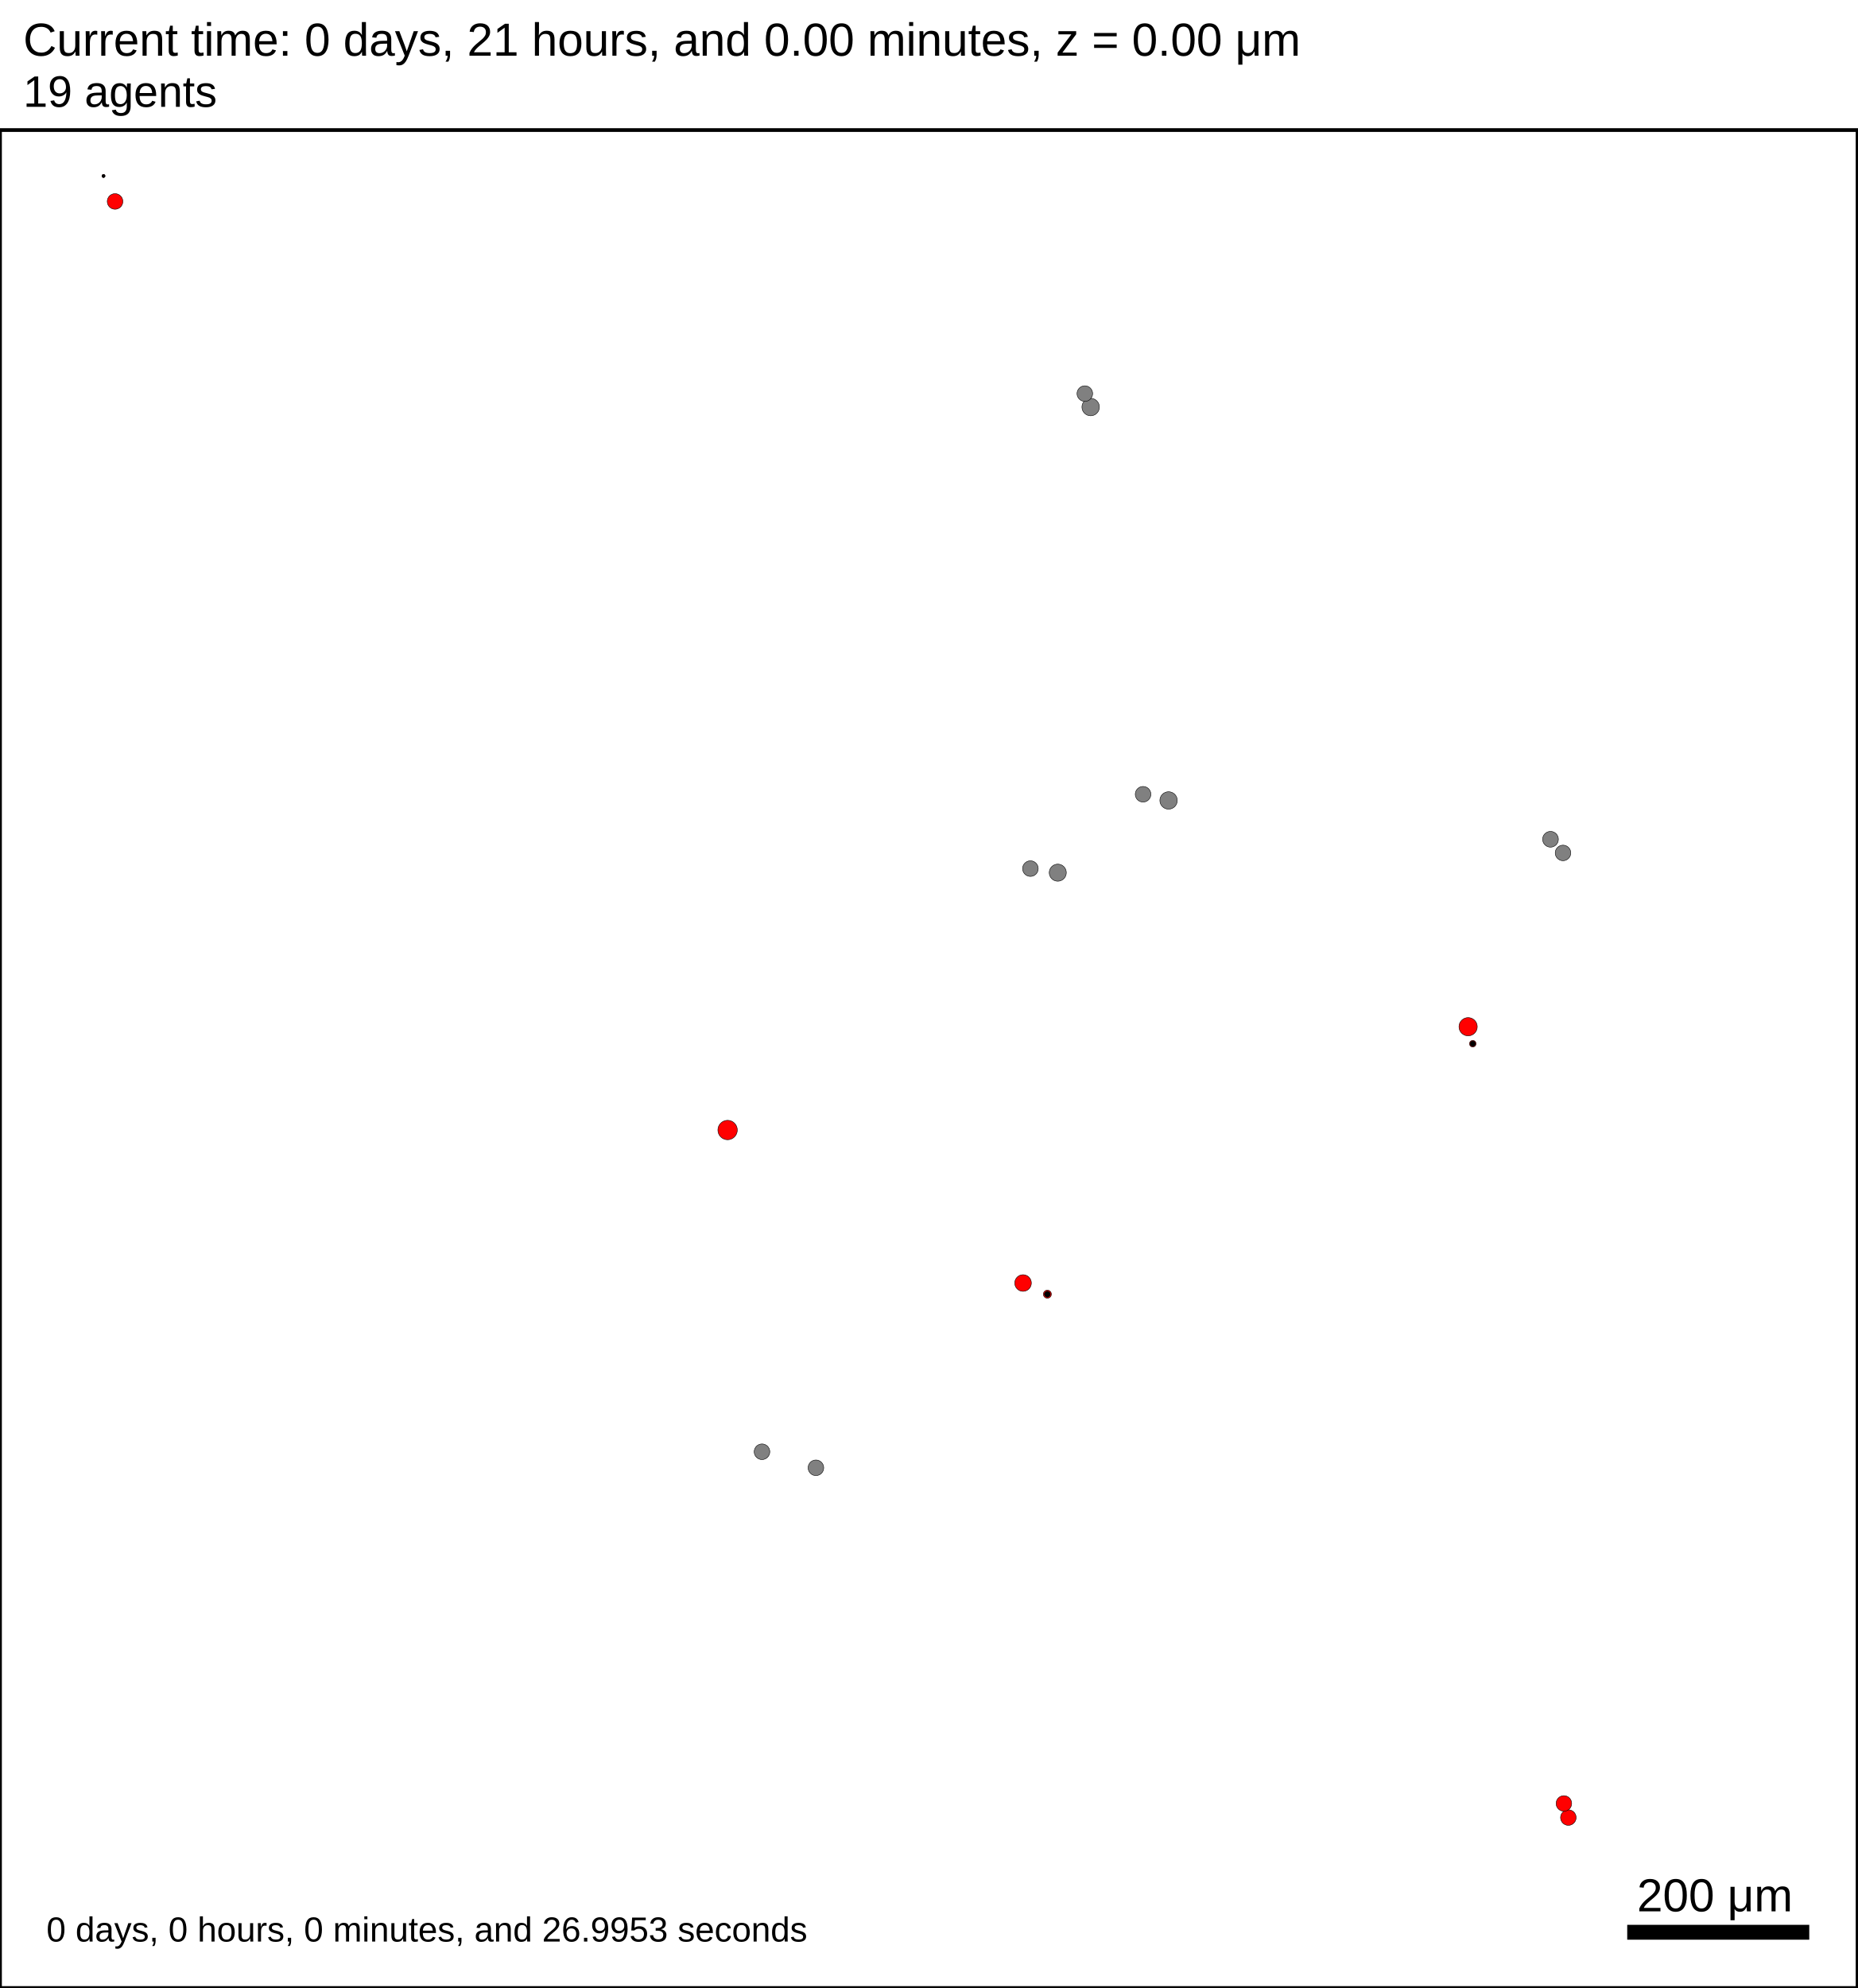
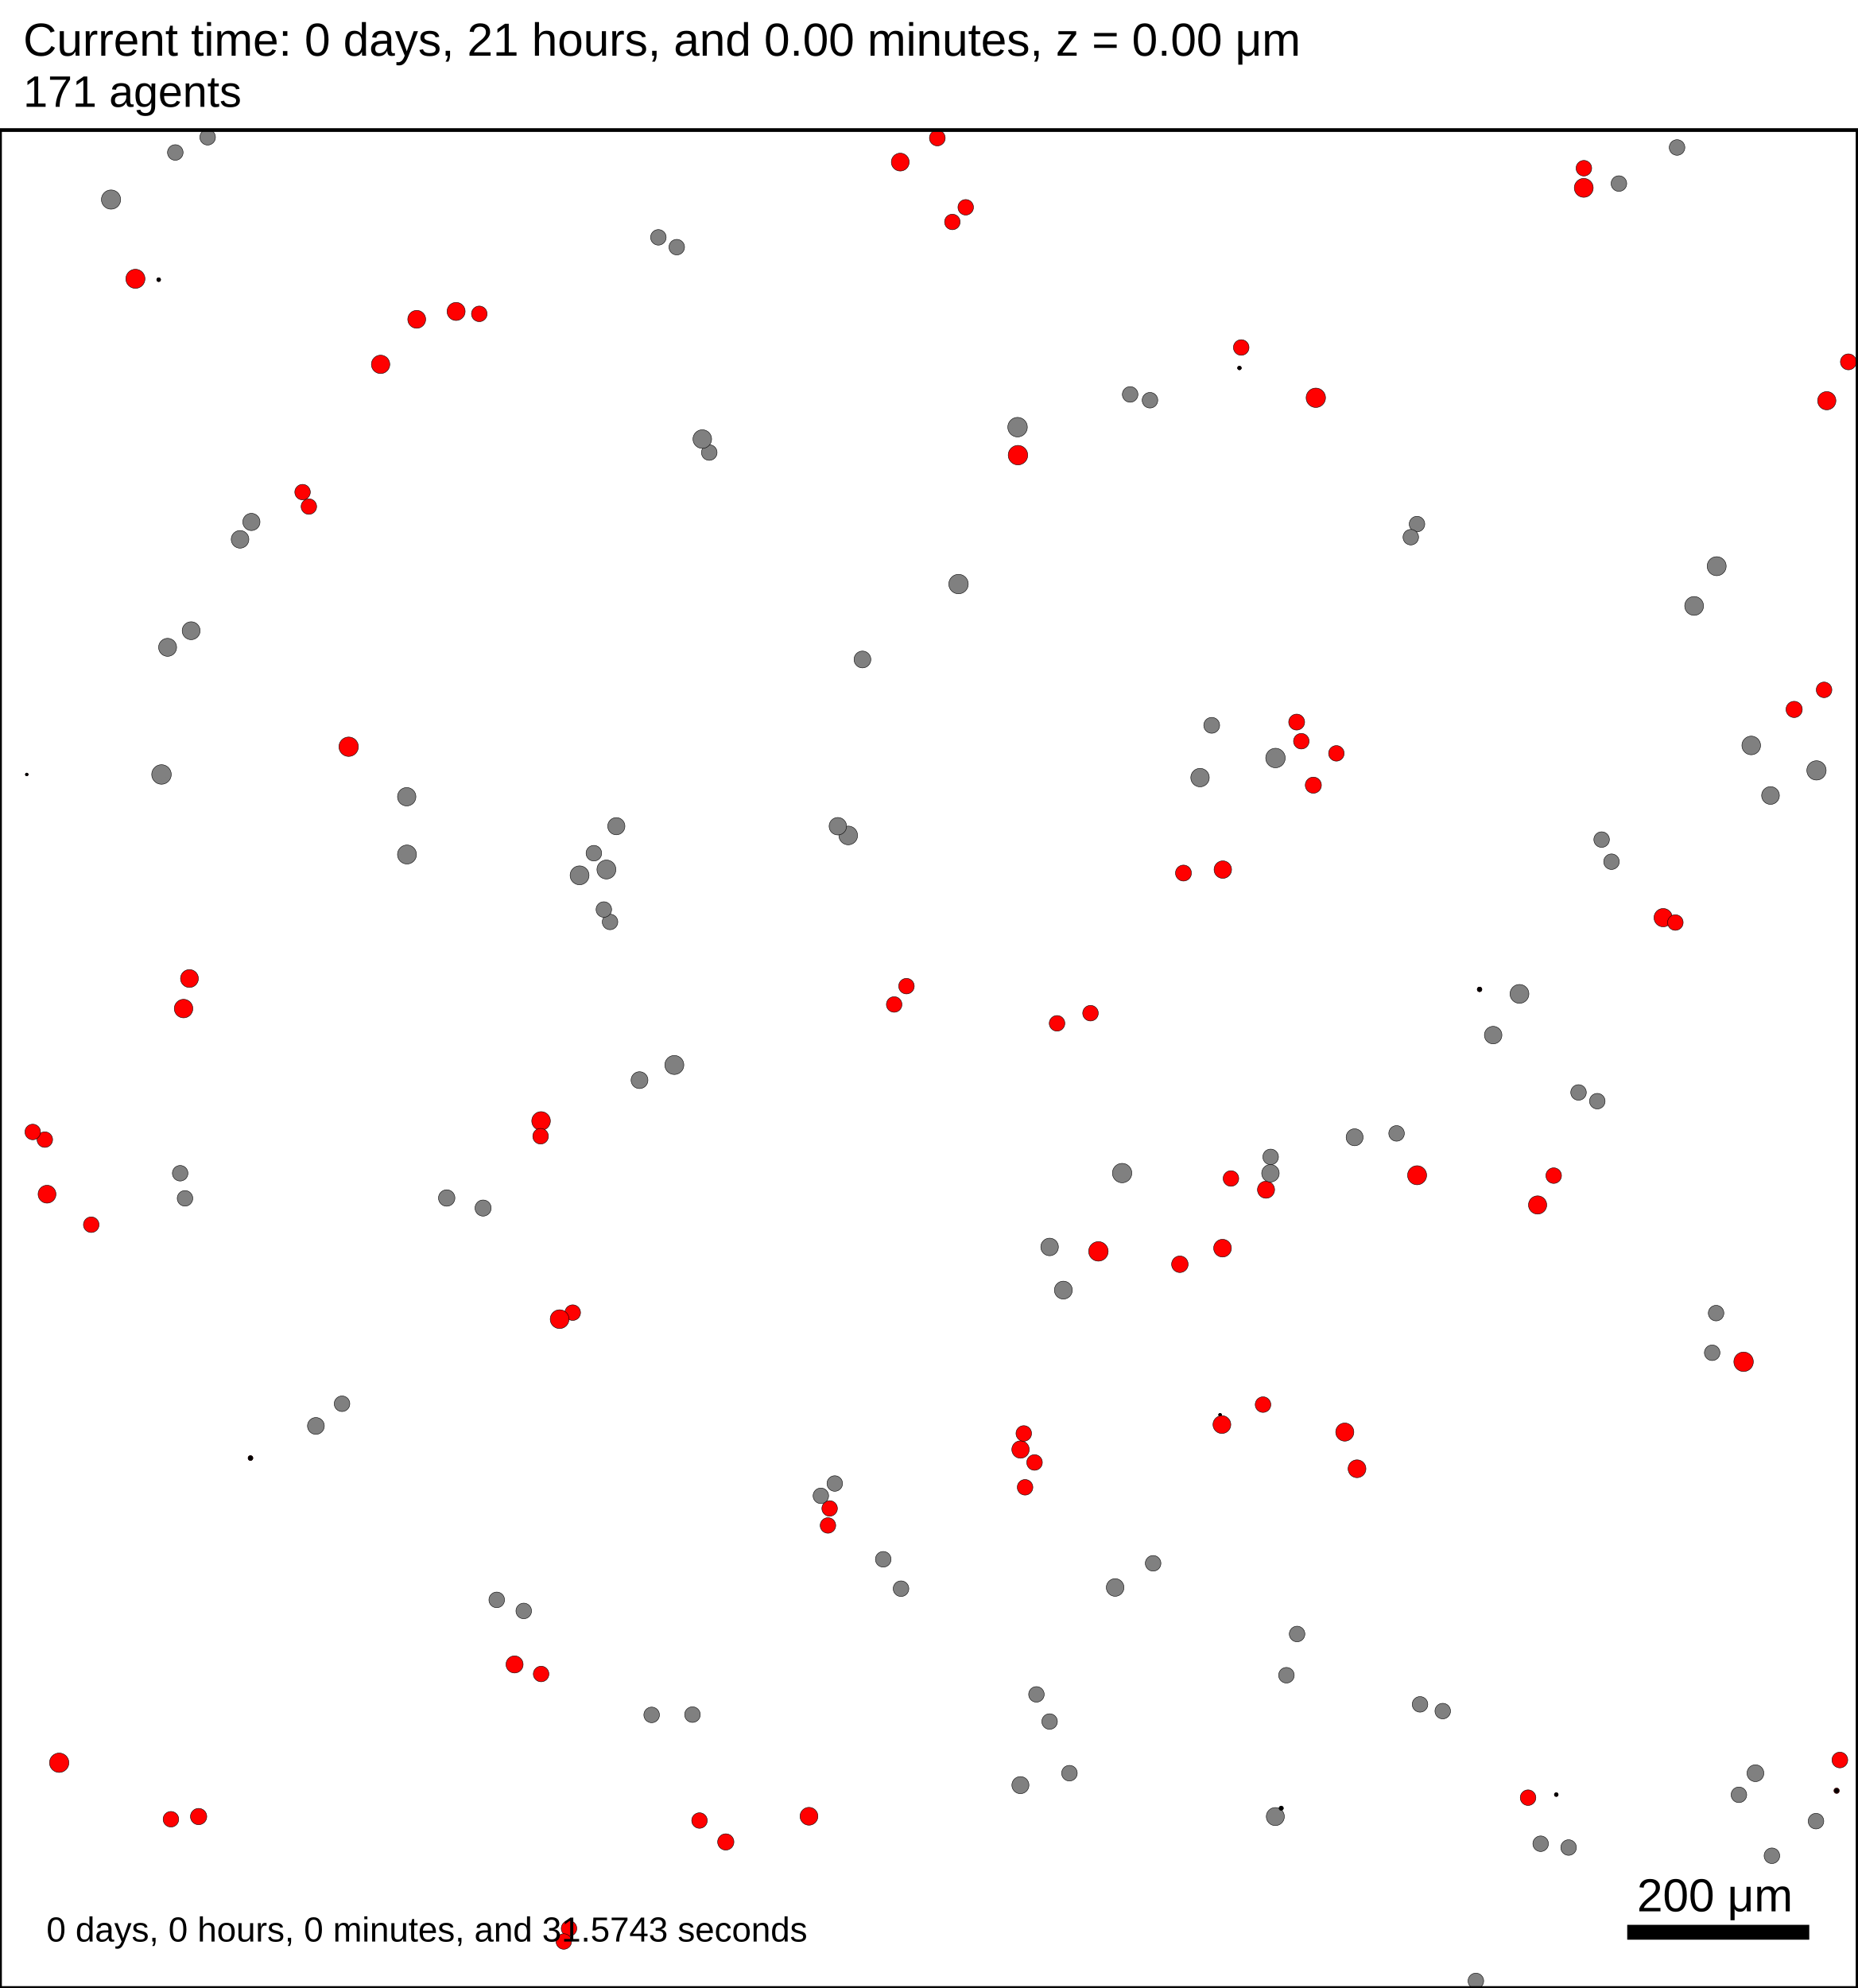
<svg xmlns="http://www.w3.org/2000/svg" version="1.1" width="2000" height="2140" id="svg2">
  <rect x="0" y="0" width="2000" height="2140" stroke-width="4" stroke="white" fill="white" />
  <text x="25" y="60" font-family="Arial" font-size="50" fill="black">
   Current time: 0 days, 21 hours, and 0.00 minutes, z = 0.00 μm
  </text>
  <text x="25" y="115" font-family="Arial" font-size="47.5" fill="black">
-    19 agents
+    171 agents
  </text>
  <g id="tissue" transform="translate(0,2140) scale(1,-1)">
    <g id="ECM">
  </g>
    <g id="cells">
-       <g id="cell0">
-         <circle cx="1138.89" cy="1200.61" r="9.19" stroke-width="0.5" stroke="black" fill="grey" />
-         <circle cx="1138.89" cy="1200.61" r="5.587" stroke-width="0.5" stroke="grey" fill="grey" />
+       <g id="cell104">
+         <circle cx="763.646" cy="1652.86" r="8.407" stroke-width="0.5" stroke="black" fill="grey" />
+         <circle cx="763.646" cy="1652.86" r="5.05" stroke-width="0.5" stroke="grey" fill="grey" />
      </g>
      <g id="cell1">
-         <circle cx="1682.86" cy="1221.85" r="8.373" stroke-width="0.5" stroke="black" fill="grey" />
-         <circle cx="1682.86" cy="1221.85" r="5.037" stroke-width="0.5" stroke="grey" fill="grey" />
+         <circle cx="1724.44" cy="1236.21" r="8.378" stroke-width="0.5" stroke="black" fill="grey" />
+         <circle cx="1724.44" cy="1236.21" r="5.039" stroke-width="0.5" stroke="grey" fill="grey" />
      </g>
      <g id="cell2">
-         <circle cx="1174.3" cy="1701.83" r="9.396" stroke-width="0.5" stroke="black" fill="grey" />
-         <circle cx="1174.3" cy="1701.83" r="5.715" stroke-width="0.5" stroke="grey" fill="grey" />
+         <circle cx="1095.59" cy="1680.18" r="10.521" stroke-width="0.5" stroke="black" fill="grey" />
+         <circle cx="1095.59" cy="1680.18" r="6.334" stroke-width="0.5" stroke="grey" fill="grey" />
      </g>
      <g id="cell3">
-         <circle cx="1258.18" cy="1278.35" r="9.367" stroke-width="0.5" stroke="black" fill="grey" />
-         <circle cx="1258.18" cy="1278.35" r="5.696" stroke-width="0.5" stroke="grey" fill="grey" />
+         <circle cx="1292.05" cy="1302.95" r="9.941" stroke-width="0.5" stroke="black" fill="grey" />
+         <circle cx="1292.05" cy="1302.95" r="6.033" stroke-width="0.5" stroke="grey" fill="grey" />
      </g>
      <g id="cell4">
-         <circle cx="878.488" cy="559.978" r="8.402" stroke-width="0.5" stroke="black" fill="grey" />
-         <circle cx="878.488" cy="559.978" r="5.048" stroke-width="0.5" stroke="grey" fill="grey" />
+         <circle cx="898.785" cy="543.065" r="8.37" stroke-width="0.5" stroke="black" fill="grey" />
+         <circle cx="898.785" cy="543.065" r="5.036" stroke-width="0.5" stroke="grey" fill="grey" />
      </g>
      <g id="cell5">
-         <circle cx="123.871" cy="1923.15" r="8.404" stroke-width="0.5" stroke="black" fill="red" />
-         <circle cx="123.871" cy="1923.15" r="5.049" stroke-width="0.5" stroke="red" fill="red" />
+         <circle cx="119.549" cy="1925.19" r="10.354" stroke-width="0.5" stroke="black" fill="grey" />
+         <circle cx="119.549" cy="1925.19" r="6.255" stroke-width="0.5" stroke="grey" fill="grey" />
      </g>
      <g id="cell6">
-         <circle cx="783.395" cy="923.578" r="10.461" stroke-width="0.5" stroke="black" fill="red" />
-         <circle cx="783.395" cy="923.578" r="6.307" stroke-width="0.5" stroke="red" fill="red" />
+         <circle cx="688.544" cy="977.27" r="9.081" stroke-width="0.5" stroke="black" fill="grey" />
+         <circle cx="688.544" cy="977.27" r="5.517" stroke-width="0.5" stroke="grey" fill="grey" />
      </g>
      <g id="cell7">
-         <circle cx="1585.71" cy="1016.5" r="3.531" stroke-width="0.5" stroke="black" fill="red" />
-         <circle cx="1585.71" cy="1016.5" r="2.904" stroke-width="0.5" stroke="black" fill="black" />
+         <circle cx="1607.66" cy="1025.76" r="9.437" stroke-width="0.5" stroke="black" fill="grey" />
+         <circle cx="1607.66" cy="1025.76" r="5.738" stroke-width="0.5" stroke="grey" fill="grey" />
      </g>
      <g id="cell8">
-         <circle cx="1127.68" cy="746.859" r="4.329" stroke-width="0.5" stroke="black" fill="red" />
-         <circle cx="1127.68" cy="746.859" r="3.188" stroke-width="0.5" stroke="black" fill="black" />
+         <circle cx="1144.89" cy="751.246" r="9.64" stroke-width="0.5" stroke="black" fill="grey" />
+         <circle cx="1144.89" cy="751.246" r="5.86" stroke-width="0.5" stroke="grey" fill="grey" />
      </g>
      <g id="cell9">
-         <circle cx="1688.61" cy="183.469" r="8.382" stroke-width="0.5" stroke="black" fill="red" />
-         <circle cx="1688.61" cy="183.469" r="5.041" stroke-width="0.5" stroke="red" fill="red" />
+         <circle cx="1688.89" cy="151.197" r="8.38" stroke-width="0.5" stroke="black" fill="grey" />
+         <circle cx="1688.89" cy="151.197" r="5.04" stroke-width="0.5" stroke="grey" fill="grey" />
+       </g>
+       <g id="cell10">
+         <circle cx="173.874" cy="1306.31" r="10.527" stroke-width="0.5" stroke="black" fill="grey" />
+         <circle cx="173.874" cy="1306.31" r="6.337" stroke-width="0.5" stroke="grey" fill="grey" />
      </g>
      <g id="cell11">
-         <circle cx="1580.7" cy="1034.77" r="9.838" stroke-width="0.5" stroke="black" fill="red" />
-         <circle cx="1580.7" cy="1034.77" r="5.975" stroke-width="0.5" stroke="red" fill="red" />
+         <circle cx="756.149" cy="1667.35" r="10.03" stroke-width="0.5" stroke="black" fill="grey" />
+         <circle cx="756.149" cy="1667.35" r="6.083" stroke-width="0.5" stroke="grey" fill="grey" />
      </g>
      <g id="cell12">
-         <circle cx="111.452" cy="1950.57" r="1.672" stroke-width="0.5" stroke="black" fill="red" />
-         <circle cx="111.452" cy="1950.57" r="1.634" stroke-width="0.5" stroke="black" fill="black" />
+         <circle cx="1528.91" cy="305.325" r="8.38" stroke-width="0.5" stroke="black" fill="grey" />
+         <circle cx="1528.91" cy="305.325" r="5.04" stroke-width="0.5" stroke="grey" fill="grey" />
      </g>
      <g id="cell13">
-         <circle cx="820.434" cy="577.247" r="8.402" stroke-width="0.5" stroke="black" fill="grey" />
-         <circle cx="820.434" cy="577.247" r="5.048" stroke-width="0.5" stroke="grey" fill="grey" />
+         <circle cx="1743.06" cy="1942.39" r="8.402" stroke-width="0.5" stroke="black" fill="grey" />
+         <circle cx="1743.06" cy="1942.39" r="5.048" stroke-width="0.5" stroke="grey" fill="grey" />
      </g>
      <g id="cell14">
-         <circle cx="1230.72" cy="1285.01" r="8.4" stroke-width="0.5" stroke="black" fill="grey" />
-         <circle cx="1230.72" cy="1285.01" r="5.048" stroke-width="0.5" stroke="grey" fill="grey" />
+         <circle cx="1525.66" cy="1575.85" r="8.376" stroke-width="0.5" stroke="black" fill="grey" />
+         <circle cx="1525.66" cy="1575.85" r="5.038" stroke-width="0.5" stroke="grey" fill="grey" />
      </g>
      <g id="cell15">
-         <circle cx="1109.42" cy="1204.98" r="8.4" stroke-width="0.5" stroke="black" fill="grey" />
-         <circle cx="1109.42" cy="1204.98" r="5.048" stroke-width="0.5" stroke="grey" fill="grey" />
+         <circle cx="1032.02" cy="1511.28" r="10.483" stroke-width="0.5" stroke="black" fill="grey" />
+         <circle cx="1032.02" cy="1511.28" r="6.317" stroke-width="0.5" stroke="grey" fill="grey" />
      </g>
      <g id="cell16">
-         <circle cx="1168.02" cy="1716.3" r="8.396" stroke-width="0.5" stroke="black" fill="grey" />
-         <circle cx="1168.02" cy="1716.3" r="5.046" stroke-width="0.5" stroke="grey" fill="grey" />
+         <circle cx="205.797" cy="1461.06" r="9.643" stroke-width="0.5" stroke="black" fill="grey" />
+         <circle cx="205.797" cy="1461.06" r="5.861" stroke-width="0.5" stroke="grey" fill="grey" />
      </g>
      <g id="cell17">
-         <circle cx="1101.5" cy="758.87" r="8.951" stroke-width="0.5" stroke="black" fill="red" />
-         <circle cx="1101.5" cy="758.87" r="5.436" stroke-width="0.5" stroke="red" fill="red" />
+         <circle cx="1115.91" cy="316.058" r="8.374" stroke-width="0.5" stroke="black" fill="grey" />
+         <circle cx="1115.91" cy="316.058" r="5.038" stroke-width="0.5" stroke="grey" fill="grey" />
      </g>
      <g id="cell18">
-         <circle cx="1683.81" cy="198.642" r="8.382" stroke-width="0.5" stroke="black" fill="red" />
-         <circle cx="1683.81" cy="198.642" r="5.041" stroke-width="0.5" stroke="red" fill="red" />
+         <circle cx="1848.32" cy="1530.51" r="10.239" stroke-width="0.5" stroke="black" fill="grey" />
+         <circle cx="1848.32" cy="1530.51" r="6.196" stroke-width="0.5" stroke="grey" fill="grey" />
      </g>
      <g id="cell19">
-         <circle cx="1669.4" cy="1236.55" r="8.474" stroke-width="0.5" stroke="black" fill="grey" />
-         <circle cx="1669.4" cy="1236.55" r="5.111" stroke-width="0.5" stroke="grey" fill="grey" />
+         <circle cx="199.184" cy="850.026" r="8.373" stroke-width="0.5" stroke="black" fill="grey" />
+         <circle cx="199.184" cy="850.026" r="5.037" stroke-width="0.5" stroke="grey" fill="grey" />
+       </g>
+       <g id="cell20">
+         <circle cx="534.822" cy="417.805" r="8.415" stroke-width="0.5" stroke="black" fill="grey" />
+         <circle cx="534.822" cy="417.805" r="5.06" stroke-width="0.5" stroke="grey" fill="grey" />
+       </g>
+       <g id="cell21">
+         <circle cx="1458.5" cy="915.767" r="9.142" stroke-width="0.5" stroke="black" fill="grey" />
+         <circle cx="1458.5" cy="915.767" r="5.559" stroke-width="0.5" stroke="grey" fill="grey" />
+       </g>
+       <g id="cell22">
+         <circle cx="1098.66" cy="218.373" r="9.195" stroke-width="0.5" stroke="black" fill="grey" />
+         <circle cx="1098.66" cy="218.373" r="5.589" stroke-width="0.5" stroke="grey" fill="grey" />
+       </g>
+       <g id="cell23">
+         <circle cx="663.582" cy="1250.63" r="9.263" stroke-width="0.5" stroke="black" fill="grey" />
+         <circle cx="663.582" cy="1250.63" r="5.632" stroke-width="0.5" stroke="grey" fill="grey" />
+       </g>
+       <g id="cell24">
+         <circle cx="1241.54" cy="457.158" r="8.397" stroke-width="0.5" stroke="black" fill="grey" />
+         <circle cx="1241.54" cy="457.158" r="5.046" stroke-width="0.5" stroke="grey" fill="grey" />
+       </g>
+       <g id="cell25">
+         <circle cx="728.662" cy="1873.96" r="8.366" stroke-width="0.5" stroke="black" fill="grey" />
+         <circle cx="728.662" cy="1873.96" r="5.034" stroke-width="0.5" stroke="grey" fill="grey" />
+       </g>
+       <g id="cell26">
+         <circle cx="1368.09" cy="894.635" r="8.401" stroke-width="0.5" stroke="black" fill="grey" />
+         <circle cx="1368.09" cy="894.635" r="5.048" stroke-width="0.5" stroke="grey" fill="grey" />
+       </g>
+       <g id="cell27">
+         <circle cx="1208.16" cy="877.238" r="10.449" stroke-width="0.5" stroke="black" fill="grey" />
+         <circle cx="1208.16" cy="877.238" r="6.301" stroke-width="0.5" stroke="grey" fill="grey" />
+       </g>
+       <g id="cell28">
+         <circle cx="1373.12" cy="184.537" r="9.72" stroke-width="0.5" stroke="black" fill="grey" />
+         <circle cx="1373.12" cy="184.537" r="5.907" stroke-width="0.5" stroke="grey" fill="grey" />
+       </g>
+       <g id="cell29">
+         <circle cx="1906.27" cy="1283.67" r="9.559" stroke-width="0.5" stroke="black" fill="grey" />
+         <circle cx="1906.27" cy="1283.67" r="5.811" stroke-width="0.5" stroke="grey" fill="grey" />
+       </g>
+       <g id="cell30">
+         <circle cx="1385.07" cy="336.675" r="8.394" stroke-width="0.5" stroke="black" fill="grey" />
+         <circle cx="1385.07" cy="336.675" r="5.045" stroke-width="0.5" stroke="grey" fill="grey" />
+       </g>
+       <g id="cell31">
+         <circle cx="745.556" cy="294.289" r="8.4" stroke-width="0.5" stroke="black" fill="grey" />
+         <circle cx="745.556" cy="294.289" r="5.048" stroke-width="0.5" stroke="grey" fill="grey" />
+       </g>
+       <g id="cell32">
+         <circle cx="656.821" cy="1147.57" r="8.366" stroke-width="0.5" stroke="black" fill="grey" />
+         <circle cx="656.821" cy="1147.57" r="5.034" stroke-width="0.5" stroke="grey" fill="grey" />
+       </g>
+       <g id="cell33">
+         <circle cx="652.92" cy="1204" r="10.207" stroke-width="0.5" stroke="black" fill="grey" />
+         <circle cx="652.92" cy="1204" r="6.179" stroke-width="0.5" stroke="grey" fill="grey" />
+       </g>
+       <g id="cell34">
+         <circle cx="913.278" cy="1240.68" r="10.076" stroke-width="0.5" stroke="black" fill="grey" />
+         <circle cx="913.278" cy="1240.68" r="6.108" stroke-width="0.5" stroke="grey" fill="grey" />
+       </g>
+       <g id="cell35">
+         <circle cx="1872.26" cy="207.964" r="8.387" stroke-width="0.5" stroke="black" fill="grey" />
+         <circle cx="1872.26" cy="207.964" r="5.043" stroke-width="0.5" stroke="grey" fill="grey" />
+       </g>
+       <g id="cell36">
+         <circle cx="438.192" cy="1220.17" r="10.218" stroke-width="0.5" stroke="black" fill="grey" />
+         <circle cx="438.192" cy="1220.17" r="6.185" stroke-width="0.5" stroke="grey" fill="grey" />
+       </g>
+       <g id="cell37">
+         <circle cx="1955.78" cy="1310.7" r="10.399" stroke-width="0.5" stroke="black" fill="grey" />
+         <circle cx="1955.78" cy="1310.7" r="6.277" stroke-width="0.5" stroke="grey" fill="grey" />
+       </g>
+       <g id="cell38">
+         <circle cx="520.135" cy="839.573" r="8.682" stroke-width="0.5" stroke="black" fill="grey" />
+         <circle cx="520.135" cy="839.573" r="5.252" stroke-width="0.5" stroke="grey" fill="grey" />
+       </g>
+       <g id="cell39">
+         <circle cx="950.966" cy="461.488" r="8.405" stroke-width="0.5" stroke="black" fill="grey" />
+         <circle cx="950.966" cy="461.488" r="5.049" stroke-width="0.5" stroke="grey" fill="grey" />
+       </g>
+       <g id="cell40">
+         <circle cx="368.245" cy="628.919" r="8.388" stroke-width="0.5" stroke="black" fill="grey" />
+         <circle cx="368.245" cy="628.919" r="5.043" stroke-width="0.5" stroke="grey" fill="grey" />
+       </g>
+       <g id="cell41">
+         <circle cx="1373.29" cy="1324.03" r="10.501" stroke-width="0.5" stroke="black" fill="grey" />
+         <circle cx="1373.29" cy="1324.03" r="6.325" stroke-width="0.5" stroke="grey" fill="grey" />
+       </g>
+       <g id="cell42">
+         <circle cx="270.666" cy="1578.14" r="9.268" stroke-width="0.5" stroke="black" fill="grey" />
+         <circle cx="270.666" cy="1578.14" r="5.634" stroke-width="0.5" stroke="grey" fill="grey" />
+       </g>
+       <g id="cell43">
+         <circle cx="1843.48" cy="683.792" r="8.378" stroke-width="0.5" stroke="black" fill="grey" />
+         <circle cx="1843.48" cy="683.792" r="5.039" stroke-width="0.5" stroke="grey" fill="grey" />
+       </g>
+       <g id="cell44">
+         <circle cx="1589.04" cy="7.592" r="8.413" stroke-width="0.5" stroke="black" fill="grey" />
+         <circle cx="1589.04" cy="7.592" r="5.052" stroke-width="0.5" stroke="grey" fill="grey" />
+       </g>
+       <g id="cell45">
+         <circle cx="1216.81" cy="1715.41" r="8.397" stroke-width="0.5" stroke="black" fill="grey" />
+         <circle cx="1216.81" cy="1715.41" r="5.046" stroke-width="0.5" stroke="grey" fill="grey" />
+       </g>
+       <g id="cell46">
+         <circle cx="188.747" cy="1975.86" r="8.394" stroke-width="0.5" stroke="black" fill="grey" />
+         <circle cx="188.747" cy="1975.86" r="5.045" stroke-width="0.5" stroke="grey" fill="grey" />
+       </g>
+       <g id="cell47">
+         <circle cx="1719.78" cy="954.64" r="8.375" stroke-width="0.5" stroke="black" fill="grey" />
+         <circle cx="1719.78" cy="954.64" r="5.038" stroke-width="0.5" stroke="grey" fill="grey" />
+       </g>
+       <g id="cell48">
+         <circle cx="1955.24" cy="179.618" r="8.395" stroke-width="0.5" stroke="black" fill="grey" />
+         <circle cx="1955.24" cy="179.618" r="5.046" stroke-width="0.5" stroke="grey" fill="grey" />
+       </g>
+       <g id="cell49">
+         <circle cx="928.587" cy="1430.1" r="9.047" stroke-width="0.5" stroke="black" fill="grey" />
+         <circle cx="928.587" cy="1430.1" r="5.493" stroke-width="0.5" stroke="grey" fill="grey" />
+       </g>
+       <g id="cell50">
+         <circle cx="50.632" cy="854.507" r="9.64" stroke-width="0.5" stroke="black" fill="red" />
+         <circle cx="50.632" cy="854.507" r="5.86" stroke-width="0.5" stroke="red" fill="red" />
+       </g>
+       <g id="cell51">
+         <circle cx="1980.95" cy="245.427" r="8.497" stroke-width="0.5" stroke="black" fill="red" />
+         <circle cx="1980.95" cy="245.427" r="5.12" stroke-width="0.5" stroke="red" fill="red" />
+       </g>
+       <g id="cell52">
+         <circle cx="582.559" cy="933.32" r="10.044" stroke-width="0.5" stroke="black" fill="red" />
+         <circle cx="582.559" cy="933.32" r="6.091" stroke-width="0.5" stroke="red" fill="red" />
+       </g>
+       <g id="cell53">
+         <circle cx="1359.86" cy="627.998" r="8.406" stroke-width="0.5" stroke="black" fill="red" />
+         <circle cx="1359.86" cy="627.998" r="5.05" stroke-width="0.5" stroke="red" fill="red" />
+       </g>
+       <g id="cell99">
+         <circle cx="1009.21" cy="1991.44" r="8.499" stroke-width="0.5" stroke="black" fill="red" />
+         <circle cx="1009.21" cy="1991.44" r="5.121" stroke-width="0.5" stroke="red" fill="red" />
+       </g>
+       <g id="cell55">
+         <circle cx="375.403" cy="1336.18" r="10.461" stroke-width="0.5" stroke="black" fill="red" />
+         <circle cx="375.403" cy="1336.18" r="6.307" stroke-width="0.5" stroke="red" fill="red" />
+       </g>
+       <g id="cell56">
+         <circle cx="1096.03" cy="1650.06" r="10.523" stroke-width="0.5" stroke="black" fill="red" />
+         <circle cx="1096.03" cy="1650.06" r="6.335" stroke-width="0.5" stroke="red" fill="red" />
+       </g>
+       <g id="cell57">
+         <circle cx="962.732" cy="1058.73" r="8.386" stroke-width="0.5" stroke="black" fill="red" />
+         <circle cx="962.732" cy="1058.73" r="5.042" stroke-width="0.5" stroke="red" fill="red" />
+       </g>
+       <g id="cell58">
+         <circle cx="170.859" cy="1838.94" r="2.118" stroke-width="0.5" stroke="black" fill="red" />
+         <circle cx="170.859" cy="1838.94" r="2.066" stroke-width="0.5" stroke="black" fill="black" />
+       </g>
+       <g id="cell59">
+         <circle cx="145.803" cy="1839.87" r="10.308" stroke-width="0.5" stroke="black" fill="red" />
+         <circle cx="145.803" cy="1839.87" r="6.231" stroke-width="0.5" stroke="red" fill="red" />
+       </g>
+       <g id="cell60">
+         <circle cx="612.649" cy="64.114" r="8.38" stroke-width="0.5" stroke="black" fill="red" />
+         <circle cx="612.649" cy="64.114" r="5.04" stroke-width="0.5" stroke="red" fill="red" />
+       </g>
+       <g id="cell61">
+         <circle cx="1645.24" cy="204.88" r="8.402" stroke-width="0.5" stroke="black" fill="red" />
+         <circle cx="1645.24" cy="204.88" r="5.048" stroke-width="0.5" stroke="red" fill="red" />
+       </g>
+       <g id="cell62">
+         <circle cx="1416.71" cy="1711.81" r="10.457" stroke-width="0.5" stroke="black" fill="red" />
+         <circle cx="1416.71" cy="1711.81" r="6.305" stroke-width="0.5" stroke="red" fill="red" />
+       </g>
+       <g id="cell63">
+         <circle cx="554.024" cy="348.315" r="9.226" stroke-width="0.5" stroke="black" fill="red" />
+         <circle cx="554.024" cy="348.315" r="5.609" stroke-width="0.5" stroke="red" fill="red" />
+       </g>
+       <g id="cell64">
+         <circle cx="1174.12" cy="1049.35" r="8.405" stroke-width="0.5" stroke="black" fill="red" />
+         <circle cx="1174.12" cy="1049.35" r="5.049" stroke-width="0.5" stroke="red" fill="red" />
+       </g>
+       <g id="cell65">
+         <circle cx="332.55" cy="1594.7" r="8.368" stroke-width="0.5" stroke="black" fill="red" />
+         <circle cx="332.55" cy="1594.7" r="5.035" stroke-width="0.5" stroke="red" fill="red" />
+       </g>
+       <g id="cell66">
+         <circle cx="63.727" cy="242.476" r="10.449" stroke-width="0.5" stroke="black" fill="red" />
+         <circle cx="63.727" cy="242.476" r="6.301" stroke-width="0.5" stroke="red" fill="red" />
+       </g>
+       <g id="cell67">
+         <circle cx="1098.79" cy="579.652" r="9.395" stroke-width="0.5" stroke="black" fill="red" />
+         <circle cx="1098.79" cy="579.652" r="5.715" stroke-width="0.5" stroke="red" fill="red" />
+       </g>
+       <g id="cell68">
+         <circle cx="1461.07" cy="558.953" r="9.613" stroke-width="0.5" stroke="black" fill="red" />
+         <circle cx="1461.07" cy="558.953" r="5.844" stroke-width="0.5" stroke="red" fill="red" />
+       </g>
+       <g id="cell69">
+         <circle cx="893.256" cy="516.214" r="8.374" stroke-width="0.5" stroke="black" fill="red" />
+         <circle cx="893.256" cy="516.214" r="5.038" stroke-width="0.5" stroke="red" fill="red" />
+       </g>
+       <g id="cell70">
+         <circle cx="1182.63" cy="792.954" r="10.531" stroke-width="0.5" stroke="black" fill="red" />
+         <circle cx="1182.63" cy="792.954" r="6.339" stroke-width="0.5" stroke="red" fill="red" />
+       </g>
+       <g id="cell71">
+         <circle cx="1790.71" cy="1152.18" r="9.878" stroke-width="0.5" stroke="black" fill="red" />
+         <circle cx="1790.71" cy="1152.18" r="5.998" stroke-width="0.5" stroke="red" fill="red" />
+       </g>
+       <g id="cell72">
+         <circle cx="516.036" cy="1802.15" r="8.407" stroke-width="0.5" stroke="black" fill="red" />
+         <circle cx="516.036" cy="1802.15" r="5.05" stroke-width="0.5" stroke="red" fill="red" />
+       </g>
+       <g id="cell73">
+         <circle cx="1363.11" cy="859.332" r="9.225" stroke-width="0.5" stroke="black" fill="red" />
+         <circle cx="1363.11" cy="859.332" r="5.609" stroke-width="0.5" stroke="red" fill="red" />
+       </g>
+       <g id="cell74">
+         <circle cx="1705.2" cy="1937.79" r="10.195" stroke-width="0.5" stroke="black" fill="red" />
+         <circle cx="1705.2" cy="1937.79" r="6.173" stroke-width="0.5" stroke="red" fill="red" />
+       </g>
+       <g id="cell75">
+         <circle cx="269.703" cy="570.451" r="2.658" stroke-width="0.5" stroke="black" fill="red" />
+         <circle cx="269.703" cy="570.451" r="2.488" stroke-width="0.5" stroke="black" fill="black" />
+       </g>
+       <g id="cell76">
+         <circle cx="1655.5" cy="842.897" r="9.835" stroke-width="0.5" stroke="black" fill="red" />
+         <circle cx="1655.5" cy="842.897" r="5.974" stroke-width="0.5" stroke="red" fill="red" />
+       </g>
+       <g id="cell77">
+         <circle cx="1336.4" cy="1765.94" r="8.405" stroke-width="0.5" stroke="black" fill="red" />
+         <circle cx="1336.4" cy="1765.94" r="5.049" stroke-width="0.5" stroke="red" fill="red" />
+       </g>
+       <g id="cell78">
+         <circle cx="1102.28" cy="596.968" r="8.394" stroke-width="0.5" stroke="black" fill="red" />
+         <circle cx="1102.28" cy="596.968" r="5.045" stroke-width="0.5" stroke="red" fill="red" />
+       </g>
+       <g id="cell79">
+         <circle cx="1963.94" cy="1397.4" r="8.402" stroke-width="0.5" stroke="black" fill="red" />
+         <circle cx="1963.94" cy="1397.4" r="5.048" stroke-width="0.5" stroke="red" fill="red" />
+       </g>
+       <g id="cell80">
+         <circle cx="1438.86" cy="1329.04" r="8.38" stroke-width="0.5" stroke="black" fill="red" />
+         <circle cx="1438.86" cy="1329.04" r="5.04" stroke-width="0.5" stroke="red" fill="red" />
+       </g>
+       <g id="cell81">
+         <circle cx="1039.77" cy="1916.85" r="8.374" stroke-width="0.5" stroke="black" fill="red" />
+         <circle cx="1039.77" cy="1916.85" r="5.038" stroke-width="0.5" stroke="red" fill="red" />
+       </g>
+       <g id="cell82">
+         <circle cx="1316.26" cy="796.402" r="9.558" stroke-width="0.5" stroke="black" fill="red" />
+         <circle cx="1316.26" cy="796.402" r="5.811" stroke-width="0.5" stroke="red" fill="red" />
+       </g>
+       <g id="cell83">
+         <circle cx="1274.21" cy="1200.19" r="8.597" stroke-width="0.5" stroke="black" fill="red" />
+         <circle cx="1274.21" cy="1200.19" r="5.195" stroke-width="0.5" stroke="red" fill="red" />
+       </g>
+       <g id="cell84">
+         <circle cx="48.263" cy="913.251" r="8.387" stroke-width="0.5" stroke="black" fill="red" />
+         <circle cx="48.263" cy="913.251" r="5.043" stroke-width="0.5" stroke="red" fill="red" />
+       </g>
+       <g id="cell85">
+         <circle cx="1401.1" cy="1342.12" r="8.394" stroke-width="0.5" stroke="black" fill="red" />
+         <circle cx="1401.1" cy="1342.12" r="5.045" stroke-width="0.5" stroke="red" fill="red" />
+       </g>
+       <g id="cell86">
+         <circle cx="616.636" cy="727.002" r="8.407" stroke-width="0.5" stroke="black" fill="red" />
+         <circle cx="616.636" cy="727.002" r="5.05" stroke-width="0.5" stroke="red" fill="red" />
+       </g>
+       <g id="cell87">
+         <circle cx="1525.76" cy="874.885" r="10.273" stroke-width="0.5" stroke="black" fill="red" />
+         <circle cx="1525.76" cy="874.885" r="6.213" stroke-width="0.5" stroke="red" fill="red" />
+       </g>
+       <g id="cell88">
+         <circle cx="184.035" cy="181.653" r="8.399" stroke-width="0.5" stroke="black" fill="red" />
+         <circle cx="184.035" cy="181.653" r="5.047" stroke-width="0.5" stroke="red" fill="red" />
+       </g>
+       <g id="cell89">
+         <circle cx="197.639" cy="1054.31" r="9.995" stroke-width="0.5" stroke="black" fill="red" />
+         <circle cx="197.639" cy="1054.31" r="6.064" stroke-width="0.5" stroke="red" fill="red" />
+       </g>
+       <g id="cell134">
+         <circle cx="1803.83" cy="1146.93" r="8.401" stroke-width="0.5" stroke="black" fill="red" />
+         <circle cx="1803.83" cy="1146.93" r="5.048" stroke-width="0.5" stroke="red" fill="red" />
+       </g>
+       <g id="cell91">
+         <circle cx="28.833" cy="1306.32" r="1.528" stroke-width="0.5" stroke="black" fill="red" />
+         <circle cx="28.833" cy="1306.32" r="1.506" stroke-width="0.5" stroke="black" fill="black" />
+       </g>
+       <g id="cell92">
+         <circle cx="1313.66" cy="616.996" r="1.612" stroke-width="0.5" stroke="black" fill="red" />
+         <circle cx="1313.66" cy="616.996" r="1.603" stroke-width="0.5" stroke="black" fill="black" />
+       </g>
+       <g id="cell93">
+         <circle cx="409.78" cy="1747.77" r="9.921" stroke-width="0.5" stroke="black" fill="red" />
+         <circle cx="409.78" cy="1747.77" r="6.022" stroke-width="0.5" stroke="red" fill="red" />
+       </g>
+       <g id="cell94">
+         <circle cx="781.433" cy="157.23" r="8.779" stroke-width="0.5" stroke="black" fill="red" />
+         <circle cx="781.433" cy="157.23" r="5.325" stroke-width="0.5" stroke="red" fill="red" />
+       </g>
+       <g id="cell95">
+         <circle cx="1990.15" cy="1750.46" r="8.606" stroke-width="0.5" stroke="black" fill="red" />
+         <circle cx="1990.15" cy="1750.46" r="5.198" stroke-width="0.5" stroke="red" fill="red" />
+       </g>
+       <g id="cell96">
+         <circle cx="1593.02" cy="1074.96" r="2.575" stroke-width="0.5" stroke="black" fill="red" />
+         <circle cx="1593.02" cy="1074.96" r="2.429" stroke-width="0.5" stroke="black" fill="black" />
+       </g>
+       <g id="cell97">
+         <circle cx="871.003" cy="184.854" r="9.622" stroke-width="0.5" stroke="black" fill="red" />
+         <circle cx="871.003" cy="184.854" r="5.847" stroke-width="0.5" stroke="red" fill="red" />
+       </g>
+       <g id="cell98">
+         <circle cx="1877.29" cy="674.102" r="10.512" stroke-width="0.5" stroke="black" fill="red" />
+         <circle cx="1877.29" cy="674.102" r="6.33" stroke-width="0.5" stroke="red" fill="red" />
+       </g>
+       <g id="cell101">
+         <circle cx="437.9" cy="1282.35" r="9.903" stroke-width="0.5" stroke="black" fill="grey" />
+         <circle cx="437.9" cy="1282.35" r="6.011" stroke-width="0.5" stroke="grey" fill="grey" />
+       </g>
+       <g id="cell102">
+         <circle cx="602.532" cy="719.971" r="10.134" stroke-width="0.5" stroke="black" fill="red" />
+         <circle cx="602.532" cy="719.971" r="6.14" stroke-width="0.5" stroke="red" fill="red" />
+       </g>
+       <g id="cell103">
+         <circle cx="491.073" cy="1804.75" r="9.748" stroke-width="0.5" stroke="black" fill="red" />
+         <circle cx="491.073" cy="1804.75" r="5.922" stroke-width="0.5" stroke="red" fill="red" />
+       </g>
+       <g id="cell105">
+         <circle cx="726.05" cy="993.6" r="10.239" stroke-width="0.5" stroke="black" fill="grey" />
+         <circle cx="726.05" cy="993.6" r="6.196" stroke-width="0.5" stroke="grey" fill="grey" />
+       </g>
+       <g id="cell106">
+         <circle cx="258.45" cy="1559.42" r="9.501" stroke-width="0.5" stroke="black" fill="grey" />
+         <circle cx="258.45" cy="1559.42" r="5.776" stroke-width="0.5" stroke="grey" fill="grey" />
+       </g>
+       <g id="cell107">
+         <circle cx="1824.04" cy="1487.74" r="10.146" stroke-width="0.5" stroke="black" fill="grey" />
+         <circle cx="1824.04" cy="1487.74" r="6.147" stroke-width="0.5" stroke="grey" fill="grey" />
+       </g>
+       <g id="cell108">
+         <circle cx="624.015" cy="1197.74" r="10.184" stroke-width="0.5" stroke="black" fill="grey" />
+         <circle cx="624.015" cy="1197.74" r="6.167" stroke-width="0.5" stroke="grey" fill="grey" />
+       </g>
+       <g id="cell109">
+         <circle cx="1151.45" cy="231.242" r="8.406" stroke-width="0.5" stroke="black" fill="grey" />
+         <circle cx="1151.45" cy="231.242" r="5.05" stroke-width="0.5" stroke="grey" fill="grey" />
+       </g>
+       <g id="cell110">
+         <circle cx="1304.62" cy="1359.22" r="8.539" stroke-width="0.5" stroke="black" fill="grey" />
+         <circle cx="1304.62" cy="1359.22" r="5.148" stroke-width="0.5" stroke="grey" fill="grey" />
+       </g>
+       <g id="cell111">
+         <circle cx="1635.98" cy="1070.12" r="10.159" stroke-width="0.5" stroke="black" fill="grey" />
+         <circle cx="1635.98" cy="1070.12" r="6.154" stroke-width="0.5" stroke="grey" fill="grey" />
+       </g>
+       <g id="cell112">
+         <circle cx="203.985" cy="1086.66" r="9.644" stroke-width="0.5" stroke="black" fill="red" />
+         <circle cx="203.985" cy="1086.66" r="5.862" stroke-width="0.5" stroke="red" fill="red" />
+       </g>
+       <g id="cell113">
+         <circle cx="1315.59" cy="606.514" r="9.617" stroke-width="0.5" stroke="black" fill="red" />
+         <circle cx="1315.59" cy="606.514" r="5.845" stroke-width="0.5" stroke="red" fill="red" />
+       </g>
+       <g id="cell114">
+         <circle cx="902.087" cy="1250.6" r="9.405" stroke-width="0.5" stroke="black" fill="grey" />
+         <circle cx="902.087" cy="1250.6" r="5.718" stroke-width="0.5" stroke="grey" fill="grey" />
+       </g>
+       <g id="cell115">
+         <circle cx="1705.34" cy="1958.93" r="8.406" stroke-width="0.5" stroke="black" fill="red" />
+         <circle cx="1705.34" cy="1958.93" r="5.05" stroke-width="0.5" stroke="red" fill="red" />
+       </g>
+       <g id="cell116">
+         <circle cx="1885.51" cy="1337.55" r="10.045" stroke-width="0.5" stroke="black" fill="grey" />
+         <circle cx="1885.51" cy="1337.55" r="6.091" stroke-width="0.5" stroke="grey" fill="grey" />
+       </g>
+       <g id="cell117">
+         <circle cx="480.954" cy="850.402" r="8.841" stroke-width="0.5" stroke="black" fill="grey" />
+         <circle cx="480.954" cy="850.402" r="5.36" stroke-width="0.5" stroke="grey" fill="grey" />
+       </g>
+       <g id="cell118">
+         <circle cx="970.115" cy="429.847" r="8.405" stroke-width="0.5" stroke="black" fill="grey" />
+         <circle cx="970.115" cy="429.847" r="5.049" stroke-width="0.5" stroke="grey" fill="grey" />
+       </g>
+       <g id="cell119">
+         <circle cx="1138.1" cy="1038.42" r="8.405" stroke-width="0.5" stroke="black" fill="red" />
+         <circle cx="1138.1" cy="1038.42" r="5.049" stroke-width="0.5" stroke="red" fill="red" />
+       </g>
+       <g id="cell120">
+         <circle cx="448.675" cy="1796.27" r="9.643" stroke-width="0.5" stroke="black" fill="red" />
+         <circle cx="448.675" cy="1796.27" r="5.861" stroke-width="0.5" stroke="red" fill="red" />
+       </g>
+       <g id="cell121">
+         <circle cx="582.048" cy="916.883" r="8.405" stroke-width="0.5" stroke="black" fill="red" />
+         <circle cx="582.048" cy="916.883" r="5.049" stroke-width="0.5" stroke="red" fill="red" />
+       </g>
+       <g id="cell122">
+         <circle cx="1334.49" cy="1743.88" r="2.047" stroke-width="0.5" stroke="black" fill="red" />
+         <circle cx="1334.49" cy="1743.88" r="1.931" stroke-width="0.5" stroke="black" fill="black" />
+       </g>
+       <g id="cell123">
+         <circle cx="180.457" cy="1443.17" r="9.696" stroke-width="0.5" stroke="black" fill="grey" />
+         <circle cx="180.457" cy="1443.17" r="5.892" stroke-width="0.5" stroke="grey" fill="grey" />
+       </g>
+       <g id="cell124">
+         <circle cx="1966.85" cy="1708.66" r="9.859" stroke-width="0.5" stroke="black" fill="red" />
+         <circle cx="1966.85" cy="1708.66" r="5.987" stroke-width="0.5" stroke="red" fill="red" />
+       </g>
+       <g id="cell125">
+         <circle cx="1270.34" cy="779.081" r="8.92" stroke-width="0.5" stroke="black" fill="red" />
+         <circle cx="1270.34" cy="779.081" r="5.413" stroke-width="0.5" stroke="red" fill="red" />
+       </g>
+       <g id="cell126">
+         <circle cx="1379.46" cy="193.518" r="2.381" stroke-width="0.5" stroke="black" fill="grey" />
+         <circle cx="1379.46" cy="193.518" r="2.149" stroke-width="0.5" stroke="black" fill="black" />
+       </g>
+       <g id="cell127">
+         <circle cx="1805.66" cy="1981.23" r="8.402" stroke-width="0.5" stroke="black" fill="grey" />
+         <circle cx="1805.66" cy="1981.23" r="5.048" stroke-width="0.5" stroke="grey" fill="grey" />
+       </g>
+       <g id="cell128">
+         <circle cx="1931.73" cy="1376.34" r="8.758" stroke-width="0.5" stroke="black" fill="red" />
+         <circle cx="1931.73" cy="1376.34" r="5.305" stroke-width="0.5" stroke="red" fill="red" />
+       </g>
+       <g id="cell129">
+         <circle cx="1675.61" cy="208.194" r="2.113" stroke-width="0.5" stroke="black" fill="red" />
+         <circle cx="1675.61" cy="208.194" r="1.976" stroke-width="0.5" stroke="black" fill="black" />
+       </g>
+       <g id="cell130">
+         <circle cx="1447.91" cy="598.43" r="9.768" stroke-width="0.5" stroke="black" fill="red" />
+         <circle cx="1447.91" cy="598.43" r="5.935" stroke-width="0.5" stroke="red" fill="red" />
+       </g>
+       <g id="cell131">
+         <circle cx="639.398" cy="1221.57" r="8.401" stroke-width="0.5" stroke="black" fill="grey" />
+         <circle cx="639.398" cy="1221.57" r="5.048" stroke-width="0.5" stroke="grey" fill="grey" />
+       </g>
+       <g id="cell132">
+         <circle cx="1367.87" cy="876.996" r="9.433" stroke-width="0.5" stroke="black" fill="grey" />
+         <circle cx="1367.87" cy="876.996" r="5.736" stroke-width="0.5" stroke="grey" fill="grey" />
+       </g>
+       <g id="cell133">
+         <circle cx="98.235" cy="821.645" r="8.401" stroke-width="0.5" stroke="black" fill="red" />
+         <circle cx="98.235" cy="821.645" r="5.048" stroke-width="0.5" stroke="red" fill="red" />
+       </g>
+       <g id="cell135">
+         <circle cx="701.618" cy="293.976" r="8.4" stroke-width="0.5" stroke="black" fill="grey" />
+         <circle cx="701.618" cy="293.976" r="5.048" stroke-width="0.5" stroke="grey" fill="grey" />
+       </g>
+       <g id="cell136">
+         <circle cx="1672.83" cy="874.486" r="8.4" stroke-width="0.5" stroke="black" fill="red" />
+         <circle cx="1672.83" cy="874.486" r="5.048" stroke-width="0.5" stroke="red" fill="red" />
+       </g>
+       <g id="cell137">
+         <circle cx="1130.09" cy="797.701" r="9.464" stroke-width="0.5" stroke="black" fill="grey" />
+         <circle cx="1130.09" cy="797.701" r="5.755" stroke-width="0.5" stroke="grey" fill="grey" />
+       </g>
+       <g id="cell138">
+         <circle cx="969.297" cy="1965.51" r="9.639" stroke-width="0.5" stroke="black" fill="red" />
+         <circle cx="969.297" cy="1965.51" r="5.86" stroke-width="0.5" stroke="red" fill="red" />
+       </g>
+       <g id="cell139">
+         <circle cx="582.612" cy="338.015" r="8.399" stroke-width="0.5" stroke="black" fill="red" />
+         <circle cx="582.612" cy="338.015" r="5.047" stroke-width="0.5" stroke="red" fill="red" />
+       </g>
+       <g id="cell140">
+         <circle cx="213.852" cy="184.556" r="8.795" stroke-width="0.5" stroke="black" fill="red" />
+         <circle cx="213.852" cy="184.556" r="5.331" stroke-width="0.5" stroke="red" fill="red" />
+       </g>
+       <g id="cell141">
+         <circle cx="1325.34" cy="871.397" r="8.399" stroke-width="0.5" stroke="black" fill="red" />
+         <circle cx="1325.34" cy="871.397" r="5.047" stroke-width="0.5" stroke="red" fill="red" />
+       </g>
+       <g id="cell142">
+         <circle cx="1977.45" cy="212.35" r="2.971" stroke-width="0.5" stroke="black" fill="red" />
+         <circle cx="1977.45" cy="212.35" r="2.453" stroke-width="0.5" stroke="black" fill="black" />
+       </g>
+       <g id="cell143">
+         <circle cx="1200.65" cy="431.14" r="9.493" stroke-width="0.5" stroke="black" fill="grey" />
+         <circle cx="1200.65" cy="431.14" r="5.773" stroke-width="0.5" stroke="grey" fill="grey" />
+       </g>
+       <g id="cell144">
+         <circle cx="1238.15" cy="1709.17" r="8.397" stroke-width="0.5" stroke="black" fill="grey" />
+         <circle cx="1238.15" cy="1709.17" r="5.046" stroke-width="0.5" stroke="grey" fill="grey" />
+       </g>
+       <g id="cell145">
+         <circle cx="1907.77" cy="142.349" r="8.395" stroke-width="0.5" stroke="black" fill="grey" />
+         <circle cx="1907.77" cy="142.349" r="5.046" stroke-width="0.5" stroke="grey" fill="grey" />
+       </g>
+       <g id="cell146">
+         <circle cx="563.906" cy="405.889" r="8.395" stroke-width="0.5" stroke="black" fill="grey" />
+         <circle cx="563.906" cy="405.889" r="5.046" stroke-width="0.5" stroke="grey" fill="grey" />
+       </g>
+       <g id="cell147">
+         <circle cx="1396.56" cy="381.075" r="8.394" stroke-width="0.5" stroke="black" fill="grey" />
+         <circle cx="1396.56" cy="381.075" r="5.045" stroke-width="0.5" stroke="grey" fill="grey" />
+       </g>
+       <g id="cell148">
+         <circle cx="1316.58" cy="1203.9" r="9.428" stroke-width="0.5" stroke="black" fill="red" />
+         <circle cx="1316.58" cy="1203.9" r="5.734" stroke-width="0.5" stroke="red" fill="red" />
+       </g>
+       <g id="cell149">
+         <circle cx="223.58" cy="1992.24" r="8.394" stroke-width="0.5" stroke="black" fill="grey" />
+         <circle cx="223.58" cy="1992.24" r="5.045" stroke-width="0.5" stroke="grey" fill="grey" />
+       </g>
+       <g id="cell150">
+         <circle cx="1103.68" cy="538.995" r="8.394" stroke-width="0.5" stroke="black" fill="red" />
+         <circle cx="1103.68" cy="538.995" r="5.045" stroke-width="0.5" stroke="red" fill="red" />
+       </g>
+       <g id="cell151">
+         <circle cx="1113.87" cy="565.711" r="8.414" stroke-width="0.5" stroke="black" fill="red" />
+         <circle cx="1113.87" cy="565.711" r="5.059" stroke-width="0.5" stroke="red" fill="red" />
+       </g>
+       <g id="cell152">
+         <circle cx="1396.1" cy="1362.71" r="8.596" stroke-width="0.5" stroke="black" fill="red" />
+         <circle cx="1396.1" cy="1362.71" r="5.194" stroke-width="0.5" stroke="red" fill="red" />
+       </g>
+       <g id="cell153">
+         <circle cx="1503.66" cy="919.946" r="8.388" stroke-width="0.5" stroke="black" fill="grey" />
+         <circle cx="1503.66" cy="919.946" r="5.043" stroke-width="0.5" stroke="grey" fill="grey" />
+       </g>
+       <g id="cell154">
+         <circle cx="340.132" cy="605.046" r="9.065" stroke-width="0.5" stroke="black" fill="grey" />
+         <circle cx="340.132" cy="605.046" r="5.51" stroke-width="0.5" stroke="grey" fill="grey" />
+       </g>
+       <g id="cell155">
+         <circle cx="1890.04" cy="231.221" r="9.064" stroke-width="0.5" stroke="black" fill="grey" />
+         <circle cx="1890.04" cy="231.221" r="5.51" stroke-width="0.5" stroke="grey" fill="grey" />
+       </g>
+       <g id="cell156">
+         <circle cx="35.247" cy="921.473" r="8.387" stroke-width="0.5" stroke="black" fill="red" />
+         <circle cx="35.247" cy="921.473" r="5.043" stroke-width="0.5" stroke="red" fill="red" />
+       </g>
+       <g id="cell157">
+         <circle cx="975.976" cy="1078.45" r="8.386" stroke-width="0.5" stroke="black" fill="red" />
+         <circle cx="975.976" cy="1078.45" r="5.042" stroke-width="0.5" stroke="red" fill="red" />
+       </g>
+       <g id="cell158">
+         <circle cx="753.138" cy="180.265" r="8.381" stroke-width="0.5" stroke="black" fill="red" />
+         <circle cx="753.138" cy="180.265" r="5.04" stroke-width="0.5" stroke="red" fill="red" />
+       </g>
+       <g id="cell159">
+         <circle cx="607.019" cy="50.053" r="8.38" stroke-width="0.5" stroke="black" fill="red" />
+         <circle cx="607.019" cy="50.053" r="5.04" stroke-width="0.5" stroke="red" fill="red" />
+       </g>
+       <g id="cell160">
+         <circle cx="1414.04" cy="1294.79" r="8.698" stroke-width="0.5" stroke="black" fill="red" />
+         <circle cx="1414.04" cy="1294.79" r="5.27" stroke-width="0.5" stroke="red" fill="red" />
+       </g>
+       <g id="cell161">
+         <circle cx="1658.8" cy="155.29" r="8.38" stroke-width="0.5" stroke="black" fill="grey" />
+         <circle cx="1658.8" cy="155.29" r="5.04" stroke-width="0.5" stroke="grey" fill="grey" />
+       </g>
+       <g id="cell162">
+         <circle cx="1553.37" cy="298.088" r="8.38" stroke-width="0.5" stroke="black" fill="grey" />
+         <circle cx="1553.37" cy="298.088" r="5.04" stroke-width="0.5" stroke="grey" fill="grey" />
+       </g>
+       <g id="cell163">
+         <circle cx="1735.06" cy="1212.42" r="8.378" stroke-width="0.5" stroke="black" fill="grey" />
+         <circle cx="1735.06" cy="1212.42" r="5.039" stroke-width="0.5" stroke="grey" fill="grey" />
+       </g>
+       <g id="cell164">
+         <circle cx="1847.69" cy="726.474" r="8.378" stroke-width="0.5" stroke="black" fill="grey" />
+         <circle cx="1847.69" cy="726.474" r="5.039" stroke-width="0.5" stroke="grey" fill="grey" />
+       </g>
+       <g id="cell165">
+         <circle cx="1518.98" cy="1561.74" r="8.376" stroke-width="0.5" stroke="black" fill="grey" />
+         <circle cx="1518.98" cy="1561.74" r="5.038" stroke-width="0.5" stroke="grey" fill="grey" />
+       </g>
+       <g id="cell166">
+         <circle cx="1699.58" cy="964.016" r="8.375" stroke-width="0.5" stroke="black" fill="grey" />
+         <circle cx="1699.58" cy="964.016" r="5.038" stroke-width="0.5" stroke="grey" fill="grey" />
+       </g>
+       <g id="cell167">
+         <circle cx="891.444" cy="497.911" r="8.374" stroke-width="0.5" stroke="black" fill="red" />
+         <circle cx="891.444" cy="497.911" r="5.038" stroke-width="0.5" stroke="red" fill="red" />
+       </g>
+       <g id="cell168">
+         <circle cx="1130.1" cy="286.837" r="8.374" stroke-width="0.5" stroke="black" fill="grey" />
+         <circle cx="1130.1" cy="286.837" r="5.038" stroke-width="0.5" stroke="grey" fill="grey" />
+       </g>
+       <g id="cell169">
+         <circle cx="1025.38" cy="1901.07" r="8.374" stroke-width="0.5" stroke="black" fill="red" />
+         <circle cx="1025.38" cy="1901.07" r="5.038" stroke-width="0.5" stroke="red" fill="red" />
+       </g>
+       <g id="cell170">
+         <circle cx="193.974" cy="877.043" r="8.373" stroke-width="0.5" stroke="black" fill="grey" />
+         <circle cx="193.974" cy="877.043" r="5.037" stroke-width="0.5" stroke="grey" fill="grey" />
+       </g>
+       <g id="cell171">
+         <circle cx="883.794" cy="529.824" r="8.37" stroke-width="0.5" stroke="black" fill="grey" />
+         <circle cx="883.794" cy="529.824" r="5.036" stroke-width="0.5" stroke="grey" fill="grey" />
+       </g>
+       <g id="cell172">
+         <circle cx="325.768" cy="1610.25" r="8.368" stroke-width="0.5" stroke="black" fill="red" />
+         <circle cx="325.768" cy="1610.25" r="5.035" stroke-width="0.5" stroke="red" fill="red" />
+       </g>
+       <g id="cell173">
+         <circle cx="650.147" cy="1160.93" r="8.366" stroke-width="0.5" stroke="black" fill="grey" />
+         <circle cx="650.147" cy="1160.93" r="5.034" stroke-width="0.5" stroke="grey" fill="grey" />
+       </g>
+       <g id="cell174">
+         <circle cx="708.861" cy="1884.5" r="8.366" stroke-width="0.5" stroke="black" fill="grey" />
+         <circle cx="708.861" cy="1884.5" r="5.034" stroke-width="0.5" stroke="grey" fill="grey" />
      </g>
    </g>
  </g>
  <rect x="1750" y="2070" width="200" height="20" stroke-width="4" stroke="rgb(255,255,255)" fill="rgb(0,0,0)" />
  <text x="1762.5" y="2057.5" font-family="Arial" font-size="50" fill="black">
   200 μm
  </text>
  <text x="50" y="2090" font-family="Arial" font-size="37.5" fill="black">
-    0 days, 0 hours, 0 minutes, and 26.9953 seconds
+    0 days, 0 hours, 0 minutes, and 31.5743 seconds
  </text>
  <rect x="0" y="140" width="2000" height="2000" stroke-width="4" stroke="rgb(0,0,0)" fill="none" />
</svg>
